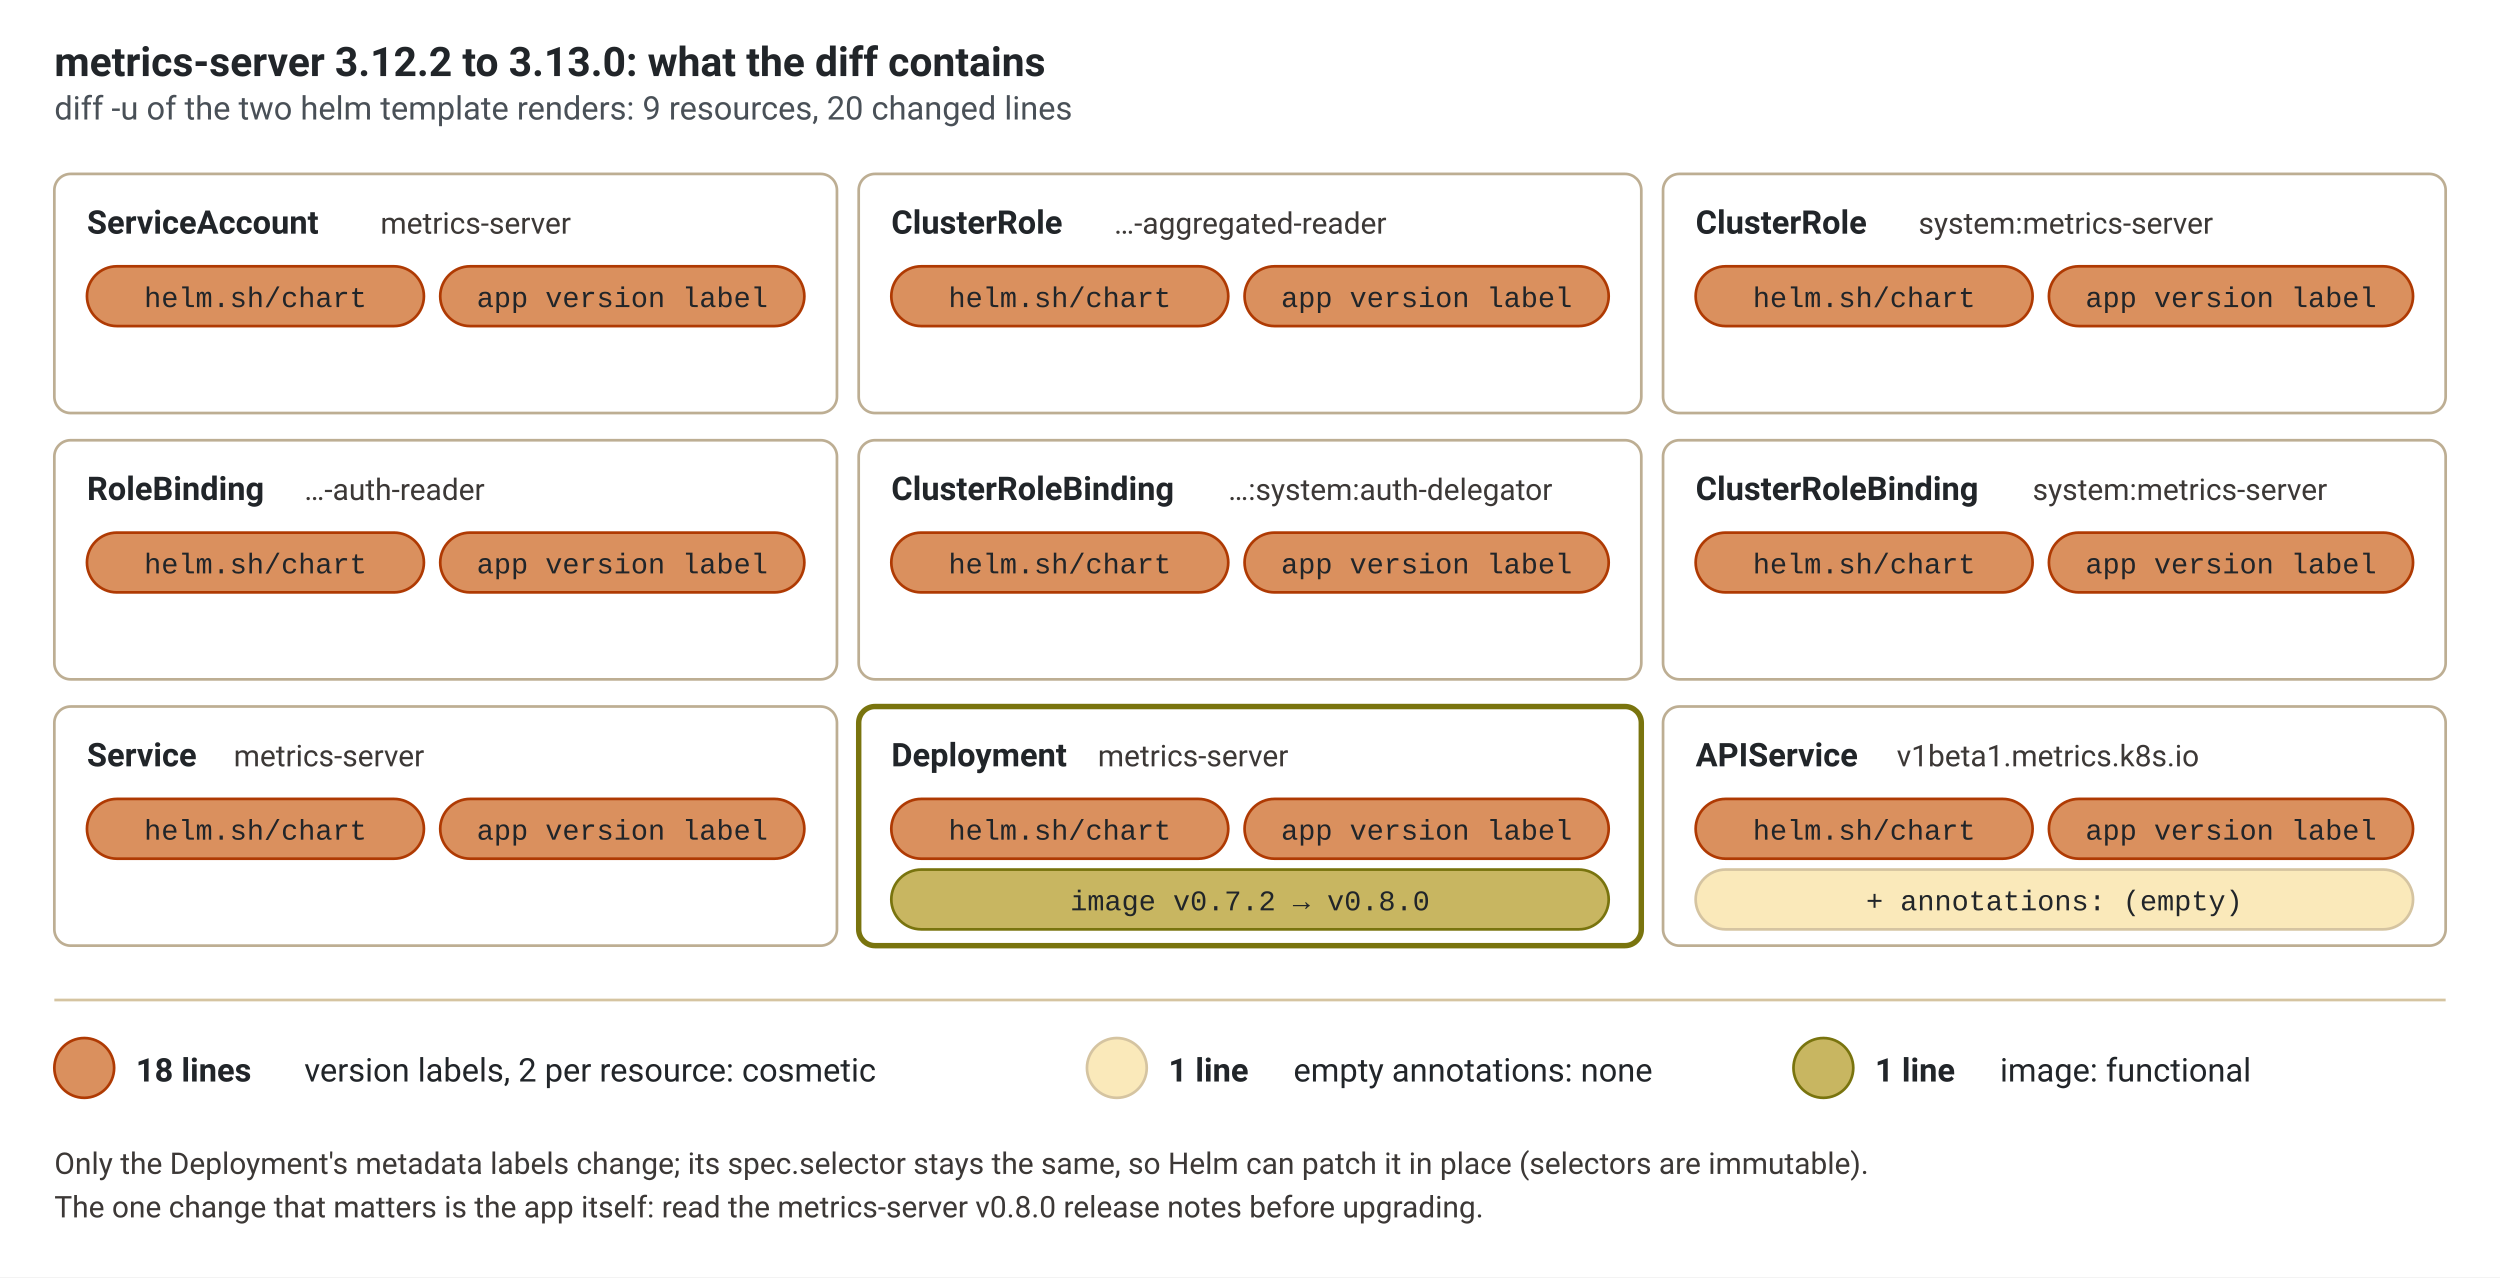
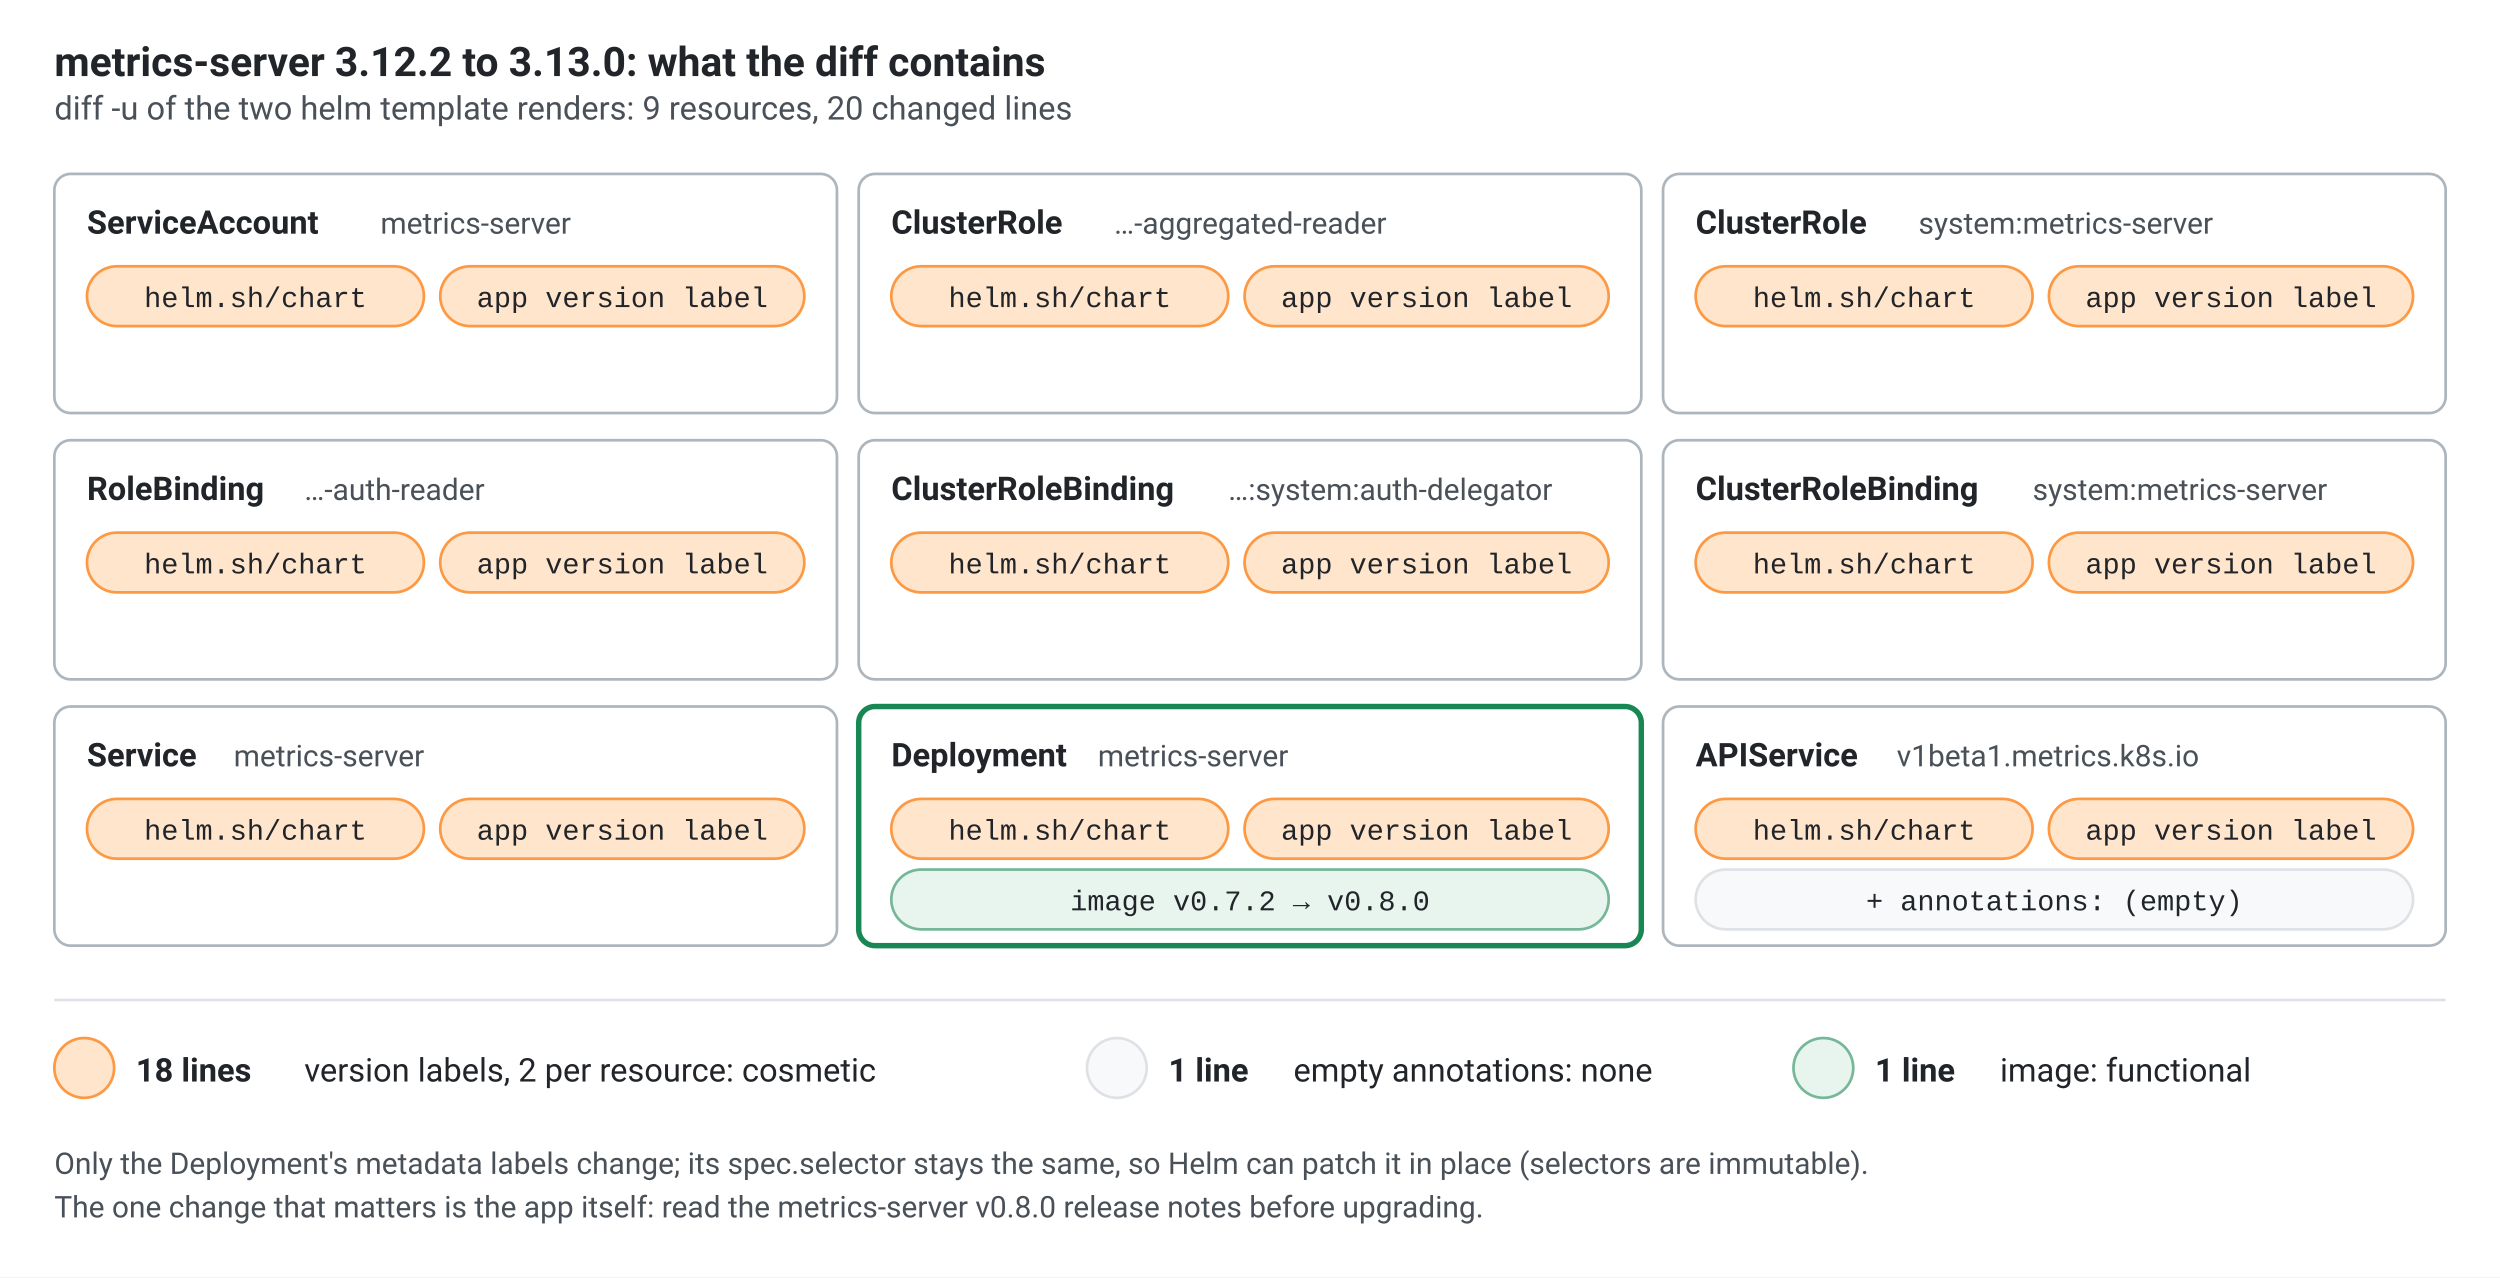
<svg xmlns="http://www.w3.org/2000/svg" viewBox="0 0 920 470" font-family="Roboto, 'Helvetica Neue', Arial, sans-serif" role="img" aria-labelledby="t d">
  <defs>
    <style>
      .h   { font-size: 15px; font-weight: 700; fill: #212529; }
      .sub { font-size: 12px; fill: #495057; }
      .tb  { font-size: 13px; font-weight: 700; fill: #212529; }
      .m   { font-family: Menlo, Consolas, 'Liberation Mono', monospace; font-size: 10.5px; fill: #212529; }
-       .d   { font-size: 11px; fill: #3c3836; }
+       .d   { font-size: 11px; fill: #495057; }
      .c   { font-size: 12px; fill: #212529; }
      .cb  { font-size: 12px; font-weight: 700; fill: #212529; }
      .r   { fill: #e7f1ff; stroke: #6ea8fe; }
-       .g   { fill: #c8b661; stroke: #79740e; }
-       .w   { fill: #da905e; stroke: #af3a03; }
-       .n   { fill: #fae9ba; stroke: #d5c4a1; }
-       .s   { fill: #ffffff; stroke: #bdae93; }
-       .card{ fill: #ffffff; stroke: #bdae93; }
-       .hot { fill: #ffffff; stroke: #79740e; stroke-width: 2; }
+       .g   { fill: #e8f5ee; stroke: #75b798; }
+       .w   { fill: #ffe5cc; stroke: #fd9843; }
+       .n   { fill: #f8f9fa; stroke: #dee2e6; }
+       .s   { fill: #ffffff; stroke: #adb5bd; }
+       .card{ fill: #ffffff; stroke: #adb5bd; }
+       .hot { fill: #ffffff; stroke: #198754; stroke-width: 2; }
    </style>
  </defs>
  <rect width="920" height="470" fill="#ffffff" />
  <text class="h" x="20" y="28">metrics-server 3.12.2 to 3.13.0: what the diff contains</text>
  <text class="sub" x="20" y="44">diff -u of the two helm template renders: 9 resources, 20 changed lines</text>
  <rect class="card" x="20" y="64" width="288" height="88" rx="6" />
  <text class="cb" x="32" y="86">ServiceAccount</text>
  <text class="d" x="140" y="86">metrics-server</text>
  <rect class="w" x="32" y="98" width="124" height="22" rx="11" />
  <text class="m" x="94" y="113" text-anchor="middle">helm.sh/chart</text>
  <rect class="w" x="162" y="98" width="134" height="22" rx="11" />
  <text class="m" x="229" y="113" text-anchor="middle">app version label</text>
  <rect class="card" x="316" y="64" width="288" height="88" rx="6" />
  <text class="cb" x="328" y="86">ClusterRole</text>
  <text class="d" x="410" y="86">…-aggregated-reader</text>
  <rect class="w" x="328" y="98" width="124" height="22" rx="11" />
  <text class="m" x="390" y="113" text-anchor="middle">helm.sh/chart</text>
  <rect class="w" x="458" y="98" width="134" height="22" rx="11" />
  <text class="m" x="525" y="113" text-anchor="middle">app version label</text>
  <rect class="card" x="612" y="64" width="288" height="88" rx="6" />
  <text class="cb" x="624" y="86">ClusterRole</text>
  <text class="d" x="706" y="86">system:metrics-server</text>
  <rect class="w" x="624" y="98" width="124" height="22" rx="11" />
  <text class="m" x="686" y="113" text-anchor="middle">helm.sh/chart</text>
  <rect class="w" x="754" y="98" width="134" height="22" rx="11" />
  <text class="m" x="821" y="113" text-anchor="middle">app version label</text>
  <rect class="card" x="20" y="162" width="288" height="88" rx="6" />
  <text class="cb" x="32" y="184">RoleBinding</text>
  <text class="d" x="112" y="184">…-auth-reader</text>
  <rect class="w" x="32" y="196" width="124" height="22" rx="11" />
  <text class="m" x="94" y="211" text-anchor="middle">helm.sh/chart</text>
  <rect class="w" x="162" y="196" width="134" height="22" rx="11" />
  <text class="m" x="229" y="211" text-anchor="middle">app version label</text>
  <rect class="card" x="316" y="162" width="288" height="88" rx="6" />
  <text class="cb" x="328" y="184">ClusterRoleBinding</text>
  <text class="d" x="452" y="184">…:system:auth-delegator</text>
  <rect class="w" x="328" y="196" width="124" height="22" rx="11" />
  <text class="m" x="390" y="211" text-anchor="middle">helm.sh/chart</text>
  <rect class="w" x="458" y="196" width="134" height="22" rx="11" />
  <text class="m" x="525" y="211" text-anchor="middle">app version label</text>
  <rect class="card" x="612" y="162" width="288" height="88" rx="6" />
  <text class="cb" x="624" y="184">ClusterRoleBinding</text>
  <text class="d" x="748" y="184">system:metrics-server</text>
  <rect class="w" x="624" y="196" width="124" height="22" rx="11" />
  <text class="m" x="686" y="211" text-anchor="middle">helm.sh/chart</text>
  <rect class="w" x="754" y="196" width="134" height="22" rx="11" />
  <text class="m" x="821" y="211" text-anchor="middle">app version label</text>
  <rect class="card" x="20" y="260" width="288" height="88" rx="6" />
  <text class="cb" x="32" y="282">Service</text>
  <text class="d" x="86" y="282">metrics-server</text>
  <rect class="w" x="32" y="294" width="124" height="22" rx="11" />
  <text class="m" x="94" y="309" text-anchor="middle">helm.sh/chart</text>
  <rect class="w" x="162" y="294" width="134" height="22" rx="11" />
  <text class="m" x="229" y="309" text-anchor="middle">app version label</text>
  <rect class="hot" x="316" y="260" width="288" height="88" rx="6" />
  <text class="cb" x="328" y="282">Deployment</text>
  <text class="d" x="404" y="282">metrics-server</text>
  <rect class="w" x="328" y="294" width="124" height="22" rx="11" />
  <text class="m" x="390" y="309" text-anchor="middle">helm.sh/chart</text>
  <rect class="w" x="458" y="294" width="134" height="22" rx="11" />
  <text class="m" x="525" y="309" text-anchor="middle">app version label</text>
  <rect class="g" x="328" y="320" width="264" height="22" rx="11" />
  <text class="m" x="460" y="335" text-anchor="middle">image v0.7.2 → v0.8.0</text>
  <rect class="card" x="612" y="260" width="288" height="88" rx="6" />
  <text class="cb" x="624" y="282">APIService</text>
  <text class="d" x="698" y="282">v1beta1.metrics.k8s.io</text>
  <rect class="w" x="624" y="294" width="124" height="22" rx="11" />
  <text class="m" x="686" y="309" text-anchor="middle">helm.sh/chart</text>
  <rect class="w" x="754" y="294" width="134" height="22" rx="11" />
  <text class="m" x="821" y="309" text-anchor="middle">app version label</text>
  <rect class="n" x="624" y="320" width="264" height="22" rx="11" />
  <text class="m" x="756" y="335" text-anchor="middle">+ annotations: (empty)</text>
-   <line x1="20" y1="368" x2="900" y2="368" stroke="#d5c4a1" stroke-width="1" />
+   <line x1="20" y1="368" x2="900" y2="368" stroke="#dee2e6" stroke-width="1" />
  <rect class="w" x="20" y="382" width="22" height="22" rx="11" />
  <text class="cb" x="50" y="398">18 lines</text>
  <text class="c" x="112" y="398">version labels, 2 per resource: cosmetic</text>
  <rect class="n" x="400" y="382" width="22" height="22" rx="11" />
  <text class="cb" x="430" y="398">1 line</text>
  <text class="c" x="476" y="398">empty annotations: none</text>
  <rect class="g" x="660" y="382" width="22" height="22" rx="11" />
  <text class="cb" x="690" y="398">1 line</text>
  <text class="c" x="736" y="398">image: functional</text>
  <text class="d" x="20" y="432">Only the Deployment's metadata labels change; its spec.selector stays the same, so Helm can patch it in place (selectors are immutable).</text>
  <text class="d" x="20" y="448">The one change that matters is the app itself: read the metrics-server v0.8.0 release notes before upgrading.</text>
</svg>
